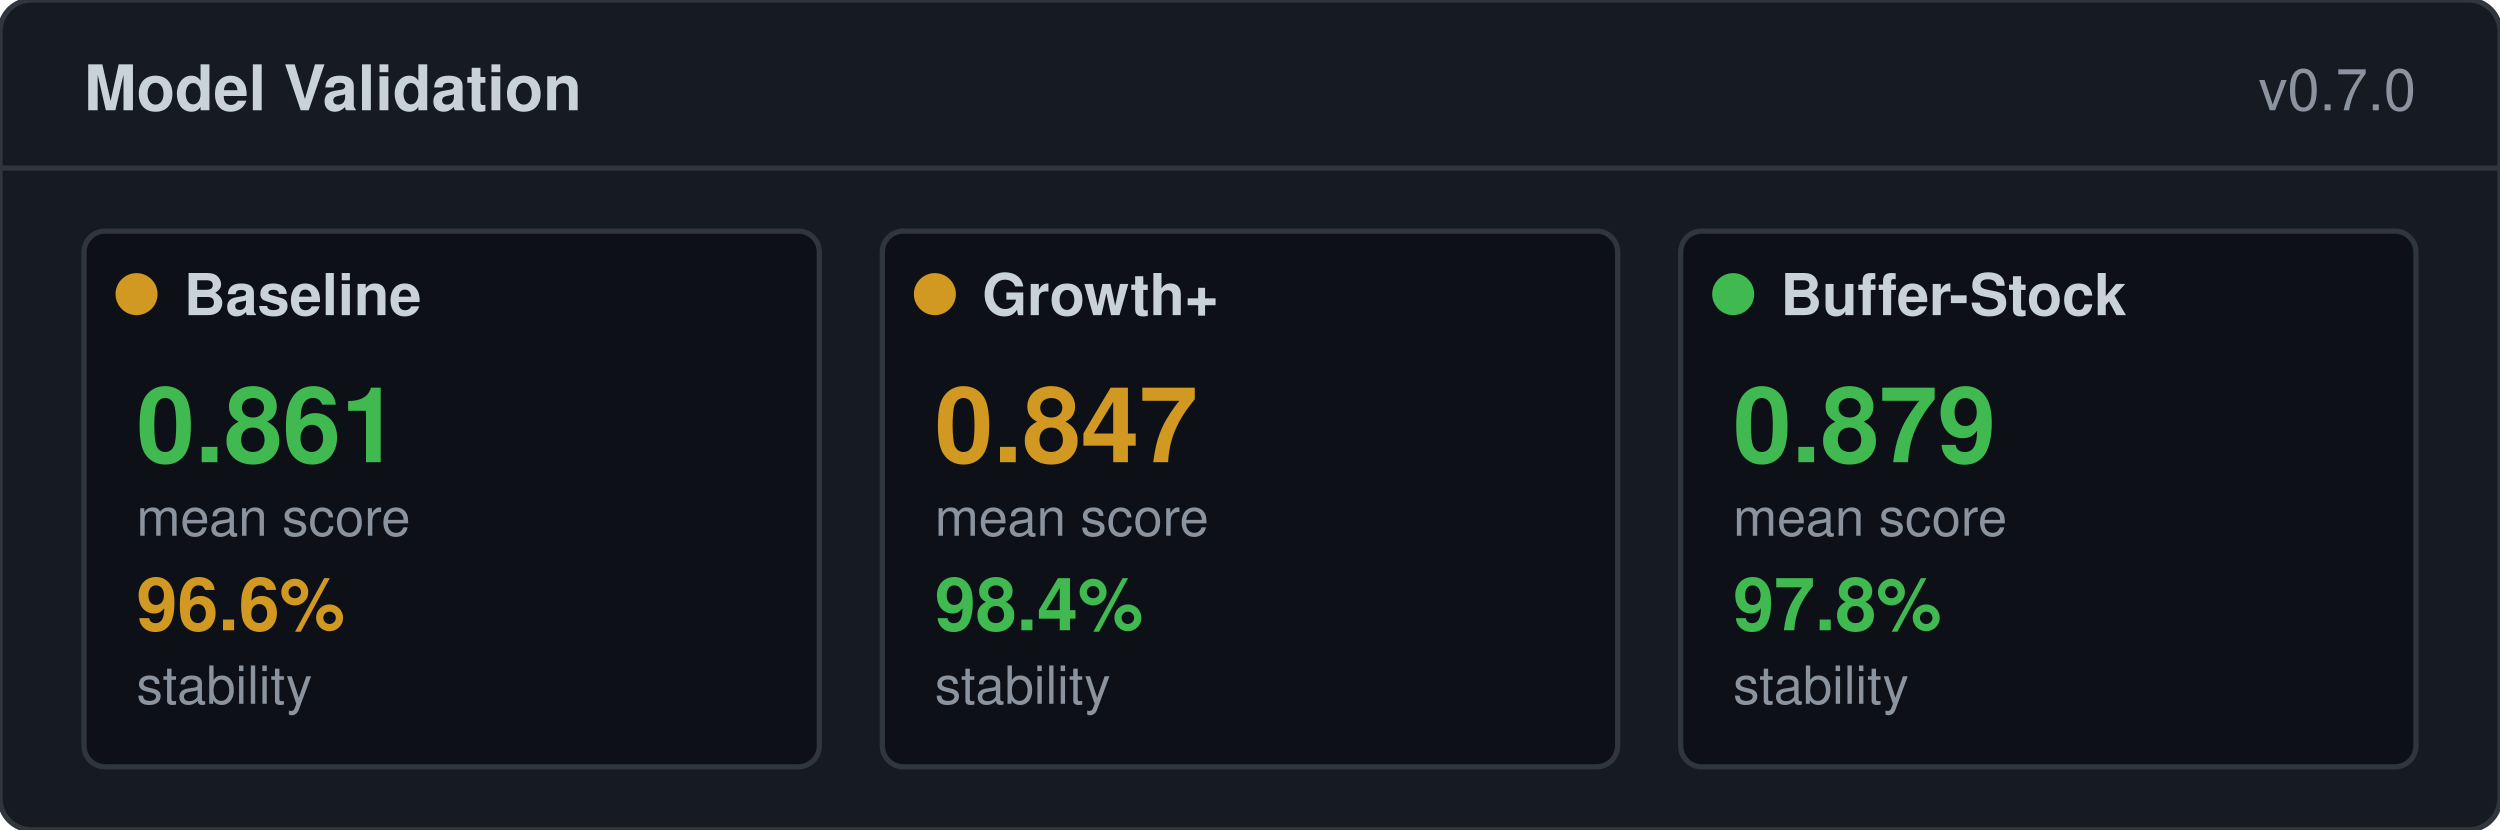
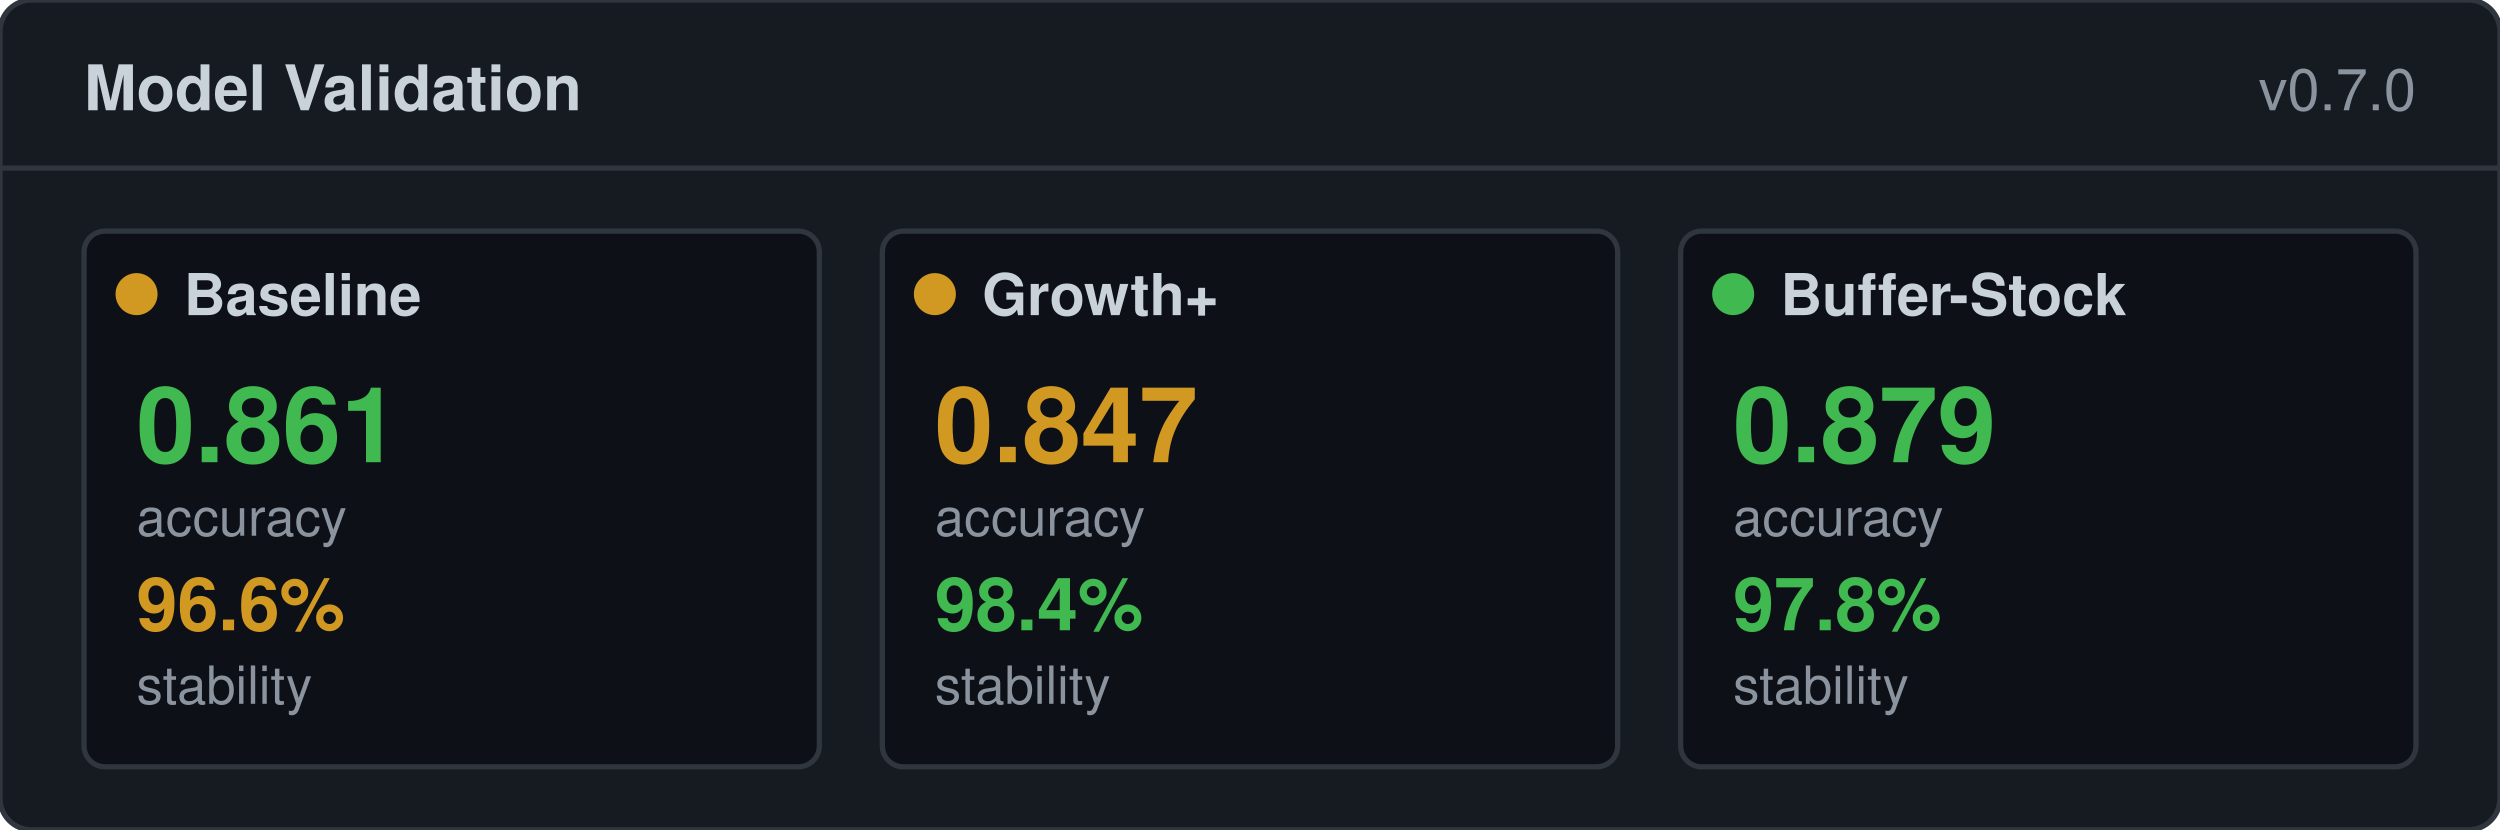
<svg xmlns="http://www.w3.org/2000/svg" width="476" height="158" viewBox="0 0 476 158">
  <rect width="476" height="158" rx="6" fill="#161b22" stroke="#30363d" />
  <text x="16" y="21" fill="#c9d1d9" font-size="12" font-weight="600" font-family="-apple-system,BlinkMacSystemFont,'Segoe UI',Helvetica,Arial,sans-serif">Model Validation</text>
  <text x="460" y="21" fill="#8b949e" font-size="11" text-anchor="end" font-family="-apple-system,BlinkMacSystemFont,'Segoe UI',Helvetica,Arial,sans-serif">v0.7.0</text>
  <line x1="0" y1="32" x2="476" y2="32" stroke="#30363d" />
  <rect x="16" y="44" width="140" height="102" rx="4" fill="#0d1117" stroke="#30363d" />
  <circle cx="26" cy="56" r="4" fill="#d29922" />
  <text x="35" y="60" fill="#c9d1d9" font-size="11" font-weight="600" font-family="-apple-system,BlinkMacSystemFont,'Segoe UI',Helvetica,Arial,sans-serif">Baseline</text>
  <text x="26" y="88" fill="#3fb950" font-size="20" font-weight="700" font-family="-apple-system,BlinkMacSystemFont,'Segoe UI',Helvetica,Arial,sans-serif">0.861</text>
-   <text x="26" y="102" fill="#8b949e" font-size="10" font-weight="400" font-family="-apple-system,BlinkMacSystemFont,'Segoe UI',Helvetica,Arial,sans-serif">mean score</text>
+   <text x="26" y="102" fill="#8b949e" font-size="10" font-weight="400" font-family="-apple-system,BlinkMacSystemFont,'Segoe UI',Helvetica,Arial,sans-serif">accuracy</text>
  <text x="26" y="120" fill="#d29922" font-size="14" font-weight="600" font-family="-apple-system,BlinkMacSystemFont,'Segoe UI',Helvetica,Arial,sans-serif">96.6%</text>
  <text x="26" y="134" fill="#8b949e" font-size="10" font-weight="400" font-family="-apple-system,BlinkMacSystemFont,'Segoe UI',Helvetica,Arial,sans-serif">stability</text>
  <rect x="168" y="44" width="140" height="102" rx="4" fill="#0d1117" stroke="#30363d" />
  <circle cx="178" cy="56" r="4" fill="#d29922" />
  <text x="187" y="60" fill="#c9d1d9" font-size="11" font-weight="600" font-family="-apple-system,BlinkMacSystemFont,'Segoe UI',Helvetica,Arial,sans-serif">Growth+</text>
  <text x="178" y="88" fill="#d29922" font-size="20" font-weight="700" font-family="-apple-system,BlinkMacSystemFont,'Segoe UI',Helvetica,Arial,sans-serif">0.847</text>
-   <text x="178" y="102" fill="#8b949e" font-size="10" font-weight="400" font-family="-apple-system,BlinkMacSystemFont,'Segoe UI',Helvetica,Arial,sans-serif">mean score</text>
+   <text x="178" y="102" fill="#8b949e" font-size="10" font-weight="400" font-family="-apple-system,BlinkMacSystemFont,'Segoe UI',Helvetica,Arial,sans-serif">accuracy</text>
  <text x="178" y="120" fill="#3fb950" font-size="14" font-weight="600" font-family="-apple-system,BlinkMacSystemFont,'Segoe UI',Helvetica,Arial,sans-serif">98.4%</text>
  <text x="178" y="134" fill="#8b949e" font-size="10" font-weight="400" font-family="-apple-system,BlinkMacSystemFont,'Segoe UI',Helvetica,Arial,sans-serif">stability</text>
  <rect x="320" y="44" width="140" height="102" rx="4" fill="#0d1117" stroke="#30363d" />
  <circle cx="330" cy="56" r="4" fill="#3fb950" />
  <text x="339" y="60" fill="#c9d1d9" font-size="11" font-weight="600" font-family="-apple-system,BlinkMacSystemFont,'Segoe UI',Helvetica,Arial,sans-serif">Buffer-Stock</text>
  <text x="330" y="88" fill="#3fb950" font-size="20" font-weight="700" font-family="-apple-system,BlinkMacSystemFont,'Segoe UI',Helvetica,Arial,sans-serif">0.879</text>
-   <text x="330" y="102" fill="#8b949e" font-size="10" font-weight="400" font-family="-apple-system,BlinkMacSystemFont,'Segoe UI',Helvetica,Arial,sans-serif">mean score</text>
+   <text x="330" y="102" fill="#8b949e" font-size="10" font-weight="400" font-family="-apple-system,BlinkMacSystemFont,'Segoe UI',Helvetica,Arial,sans-serif">accuracy</text>
  <text x="330" y="120" fill="#3fb950" font-size="14" font-weight="600" font-family="-apple-system,BlinkMacSystemFont,'Segoe UI',Helvetica,Arial,sans-serif">97.8%</text>
  <text x="330" y="134" fill="#8b949e" font-size="10" font-weight="400" font-family="-apple-system,BlinkMacSystemFont,'Segoe UI',Helvetica,Arial,sans-serif">stability</text>
</svg>
